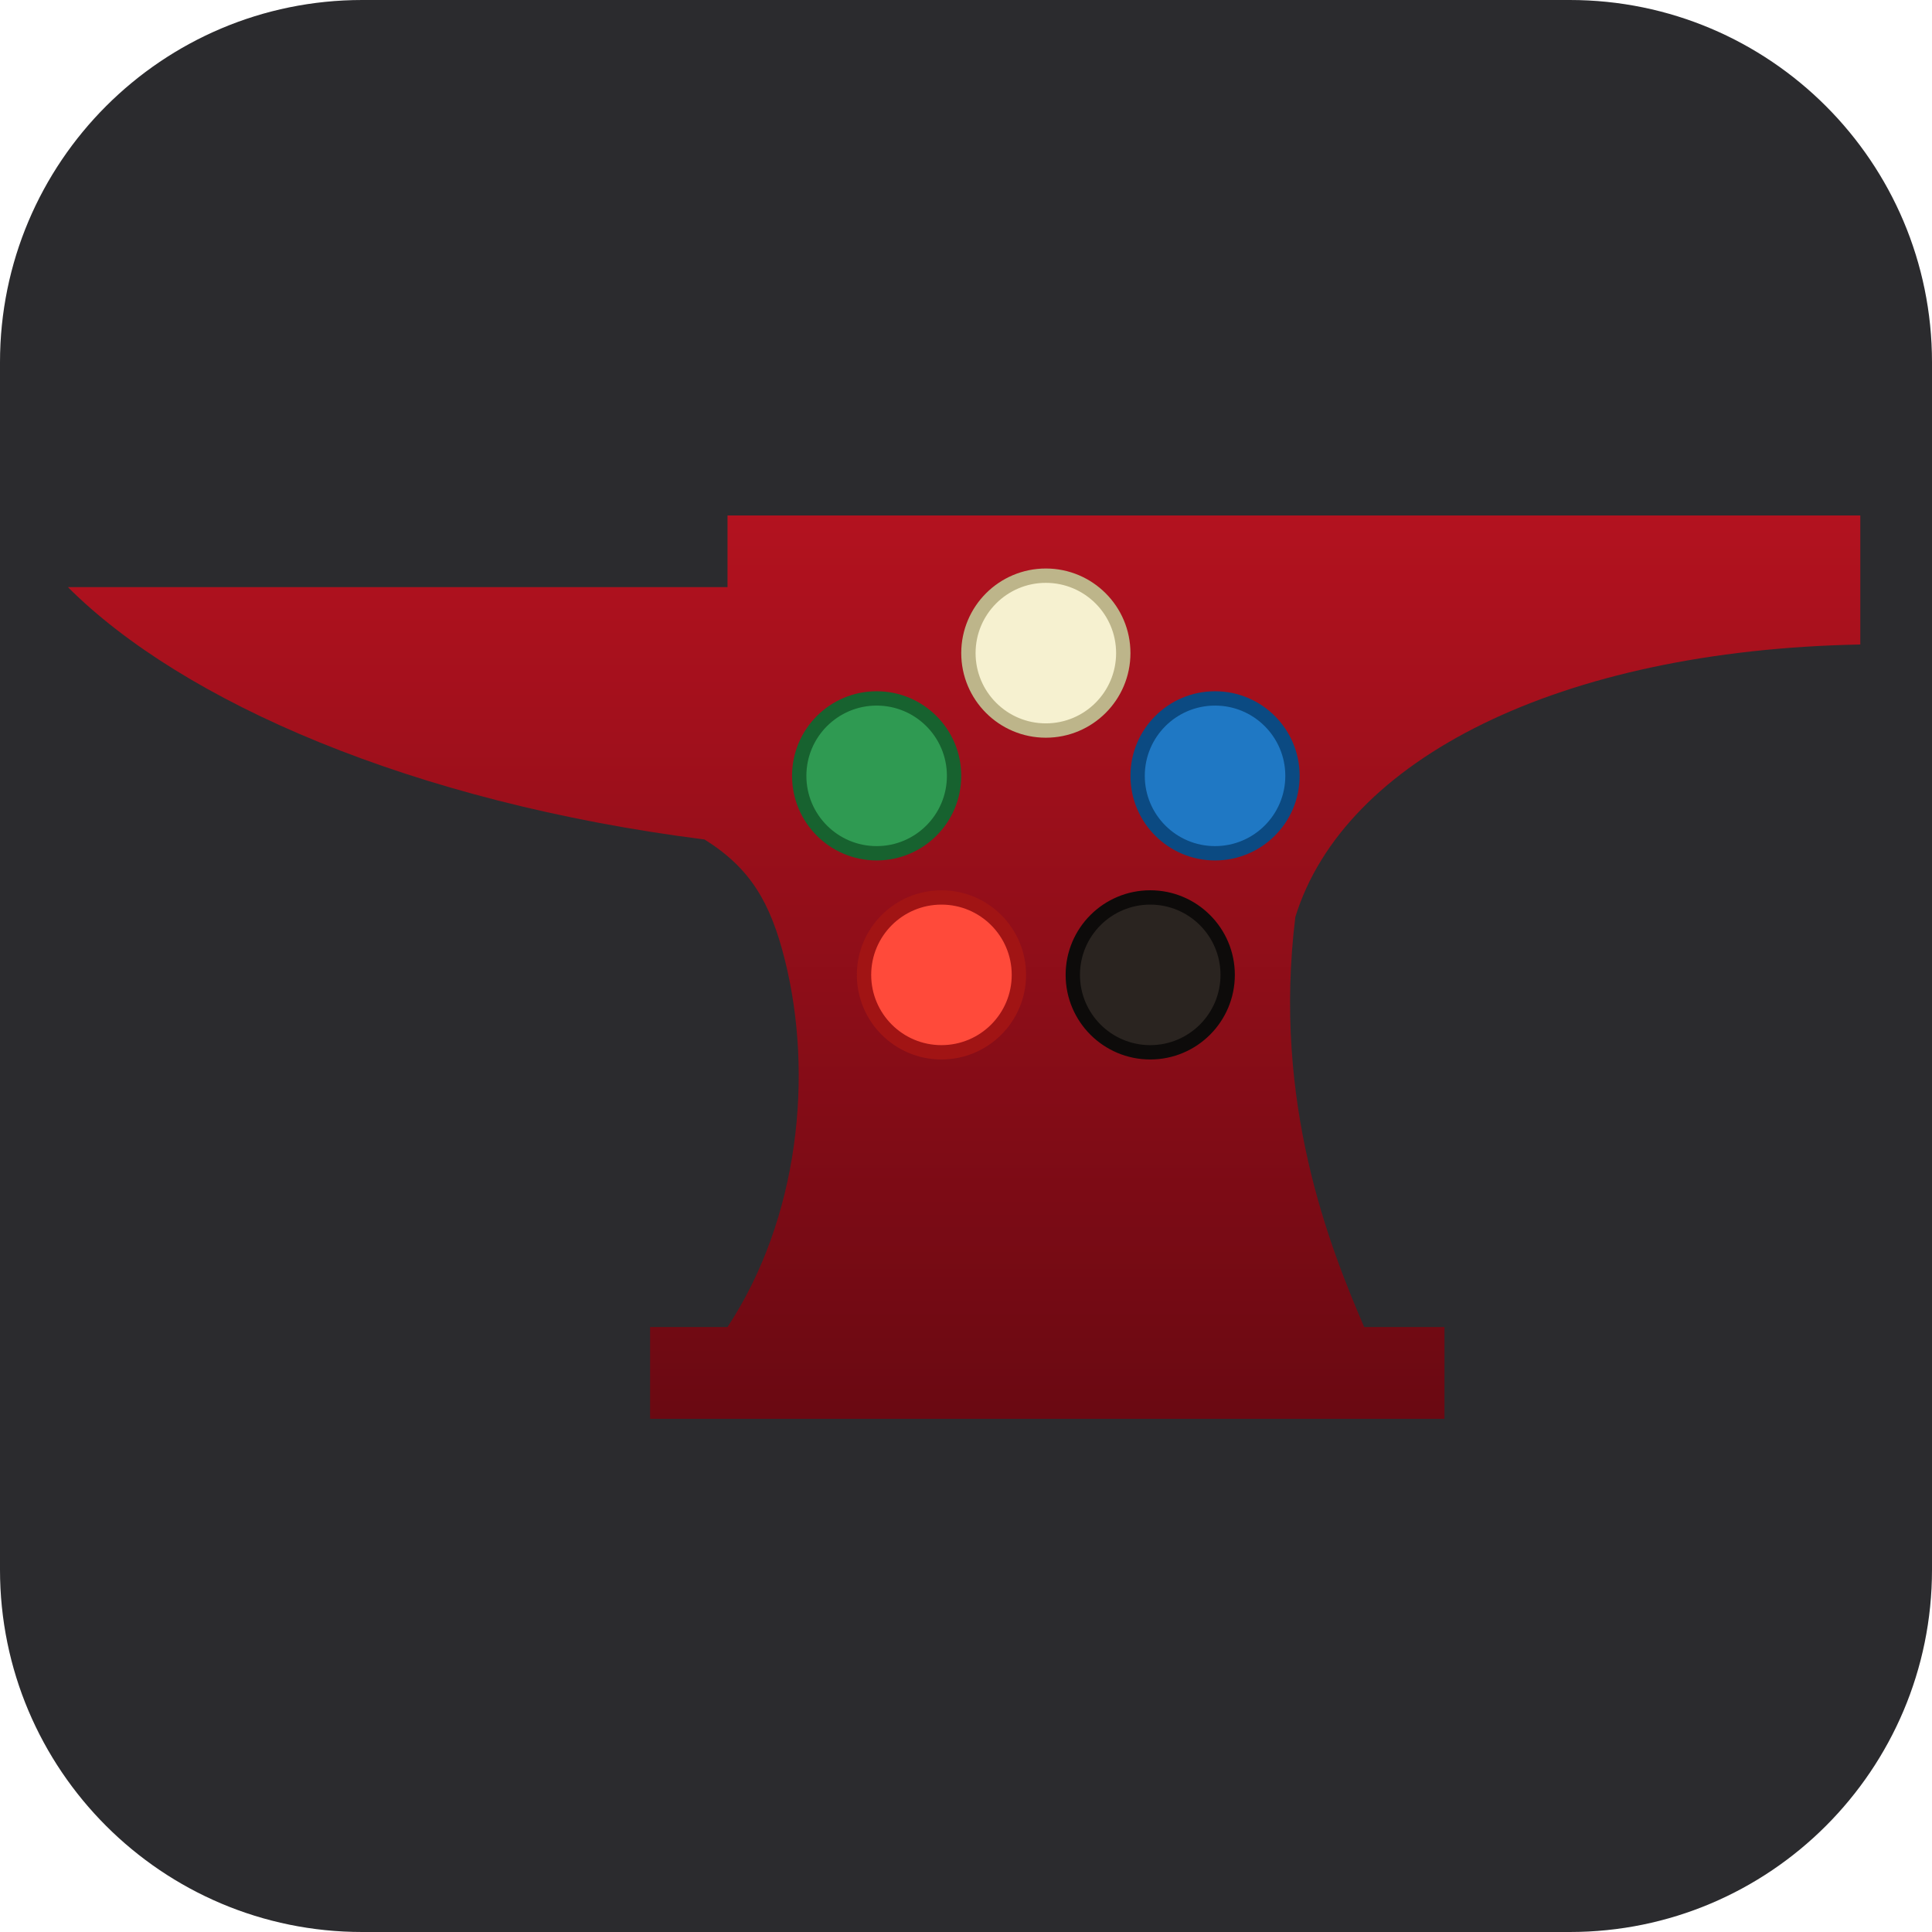
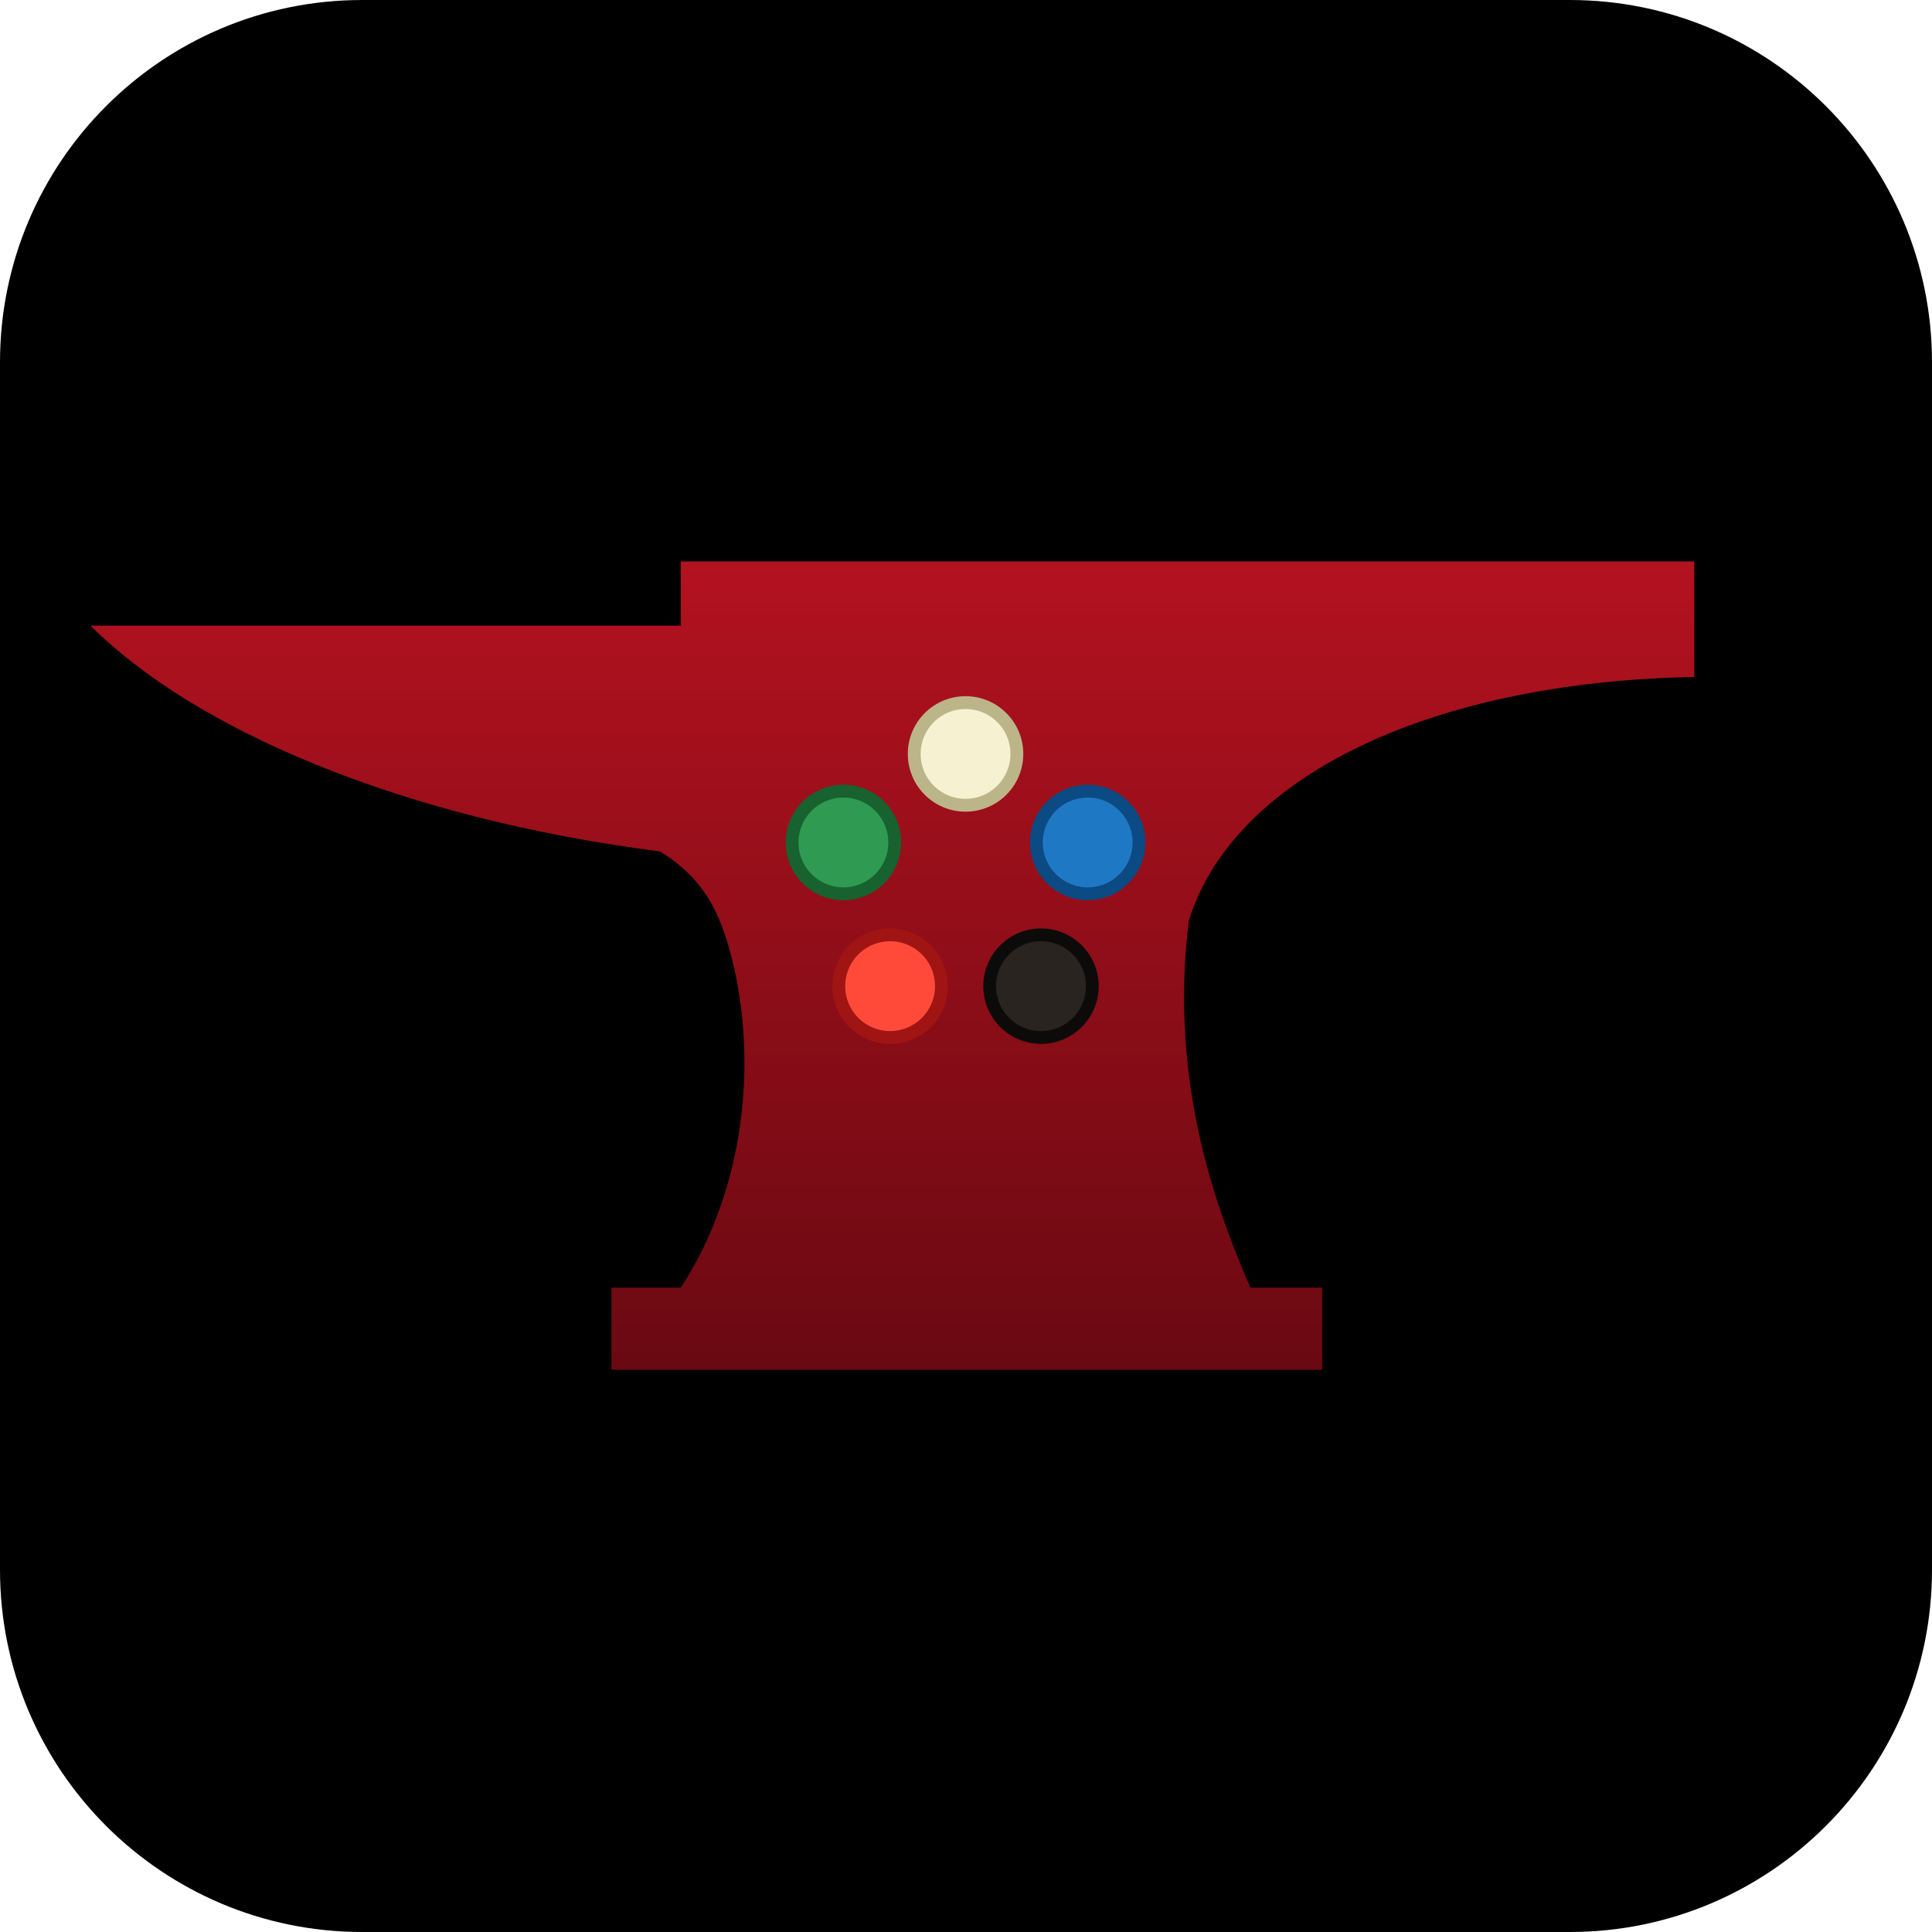
<svg xmlns="http://www.w3.org/2000/svg" viewBox="0 0 512 512">
  <defs>
    <linearGradient id="b" x1="0" y1="0" x2="0" y2="1">
      <stop offset="0" stop-color="#b3121f" />
      <stop offset="1" stop-color="#6a0912" />
    </linearGradient>
  </defs>
-   <rect width="512" height="512" rx="96" fill="#2b2b2e" />
-   <g transform="translate(-58 -574) scale(.76)">
+   <rect width="512" height="512" rx="96" fill="#000" />
+   <g transform="translate(-44 -487) scale(.68)">
    <path d="M100 960H330V935H725V980C620 982 545 1020 528 1075C520 1140 540 1190 552 1218H580V1250H303V1218H330C355 1180 360 1130 350 1090C345 1070 338 1058 322 1048C220 1035 140 1000 100 960Z" fill="url(#b)" />
-     <circle cx="441.0" cy="983.0" r="27" fill="#f6f1d0" stroke="#bdb58a" stroke-width="5" />
-     <circle cx="500.0" cy="1025.8" r="27" fill="#1f78c4" stroke="#0b4a82" stroke-width="5" />
-     <circle cx="477.4" cy="1095.2" r="27" fill="#2a2420" stroke="#0d0b0a" stroke-width="5" />
-     <circle cx="404.6" cy="1095.2" r="27" fill="#ff4a3a" stroke="#a11414" stroke-width="5" />
-     <circle cx="382.0" cy="1025.8" r="27" fill="#2f9a52" stroke="#17622f" stroke-width="5" />
+     <circle cx="441.0" cy="1010.0" r="20" fill="#f6f1d0" stroke="#bdb58a" stroke-width="5" />
+     <circle cx="488.6" cy="1044.5" r="20" fill="#1f78c4" stroke="#0b4a82" stroke-width="5" />
+     <circle cx="470.4" cy="1100.5" r="20" fill="#2a2420" stroke="#0d0b0a" stroke-width="5" />
+     <circle cx="411.6" cy="1100.5" r="20" fill="#ff4a3a" stroke="#a11414" stroke-width="5" />
+     <circle cx="393.4" cy="1044.5" r="20" fill="#2f9a52" stroke="#17622f" stroke-width="5" />
  </g>
</svg>
